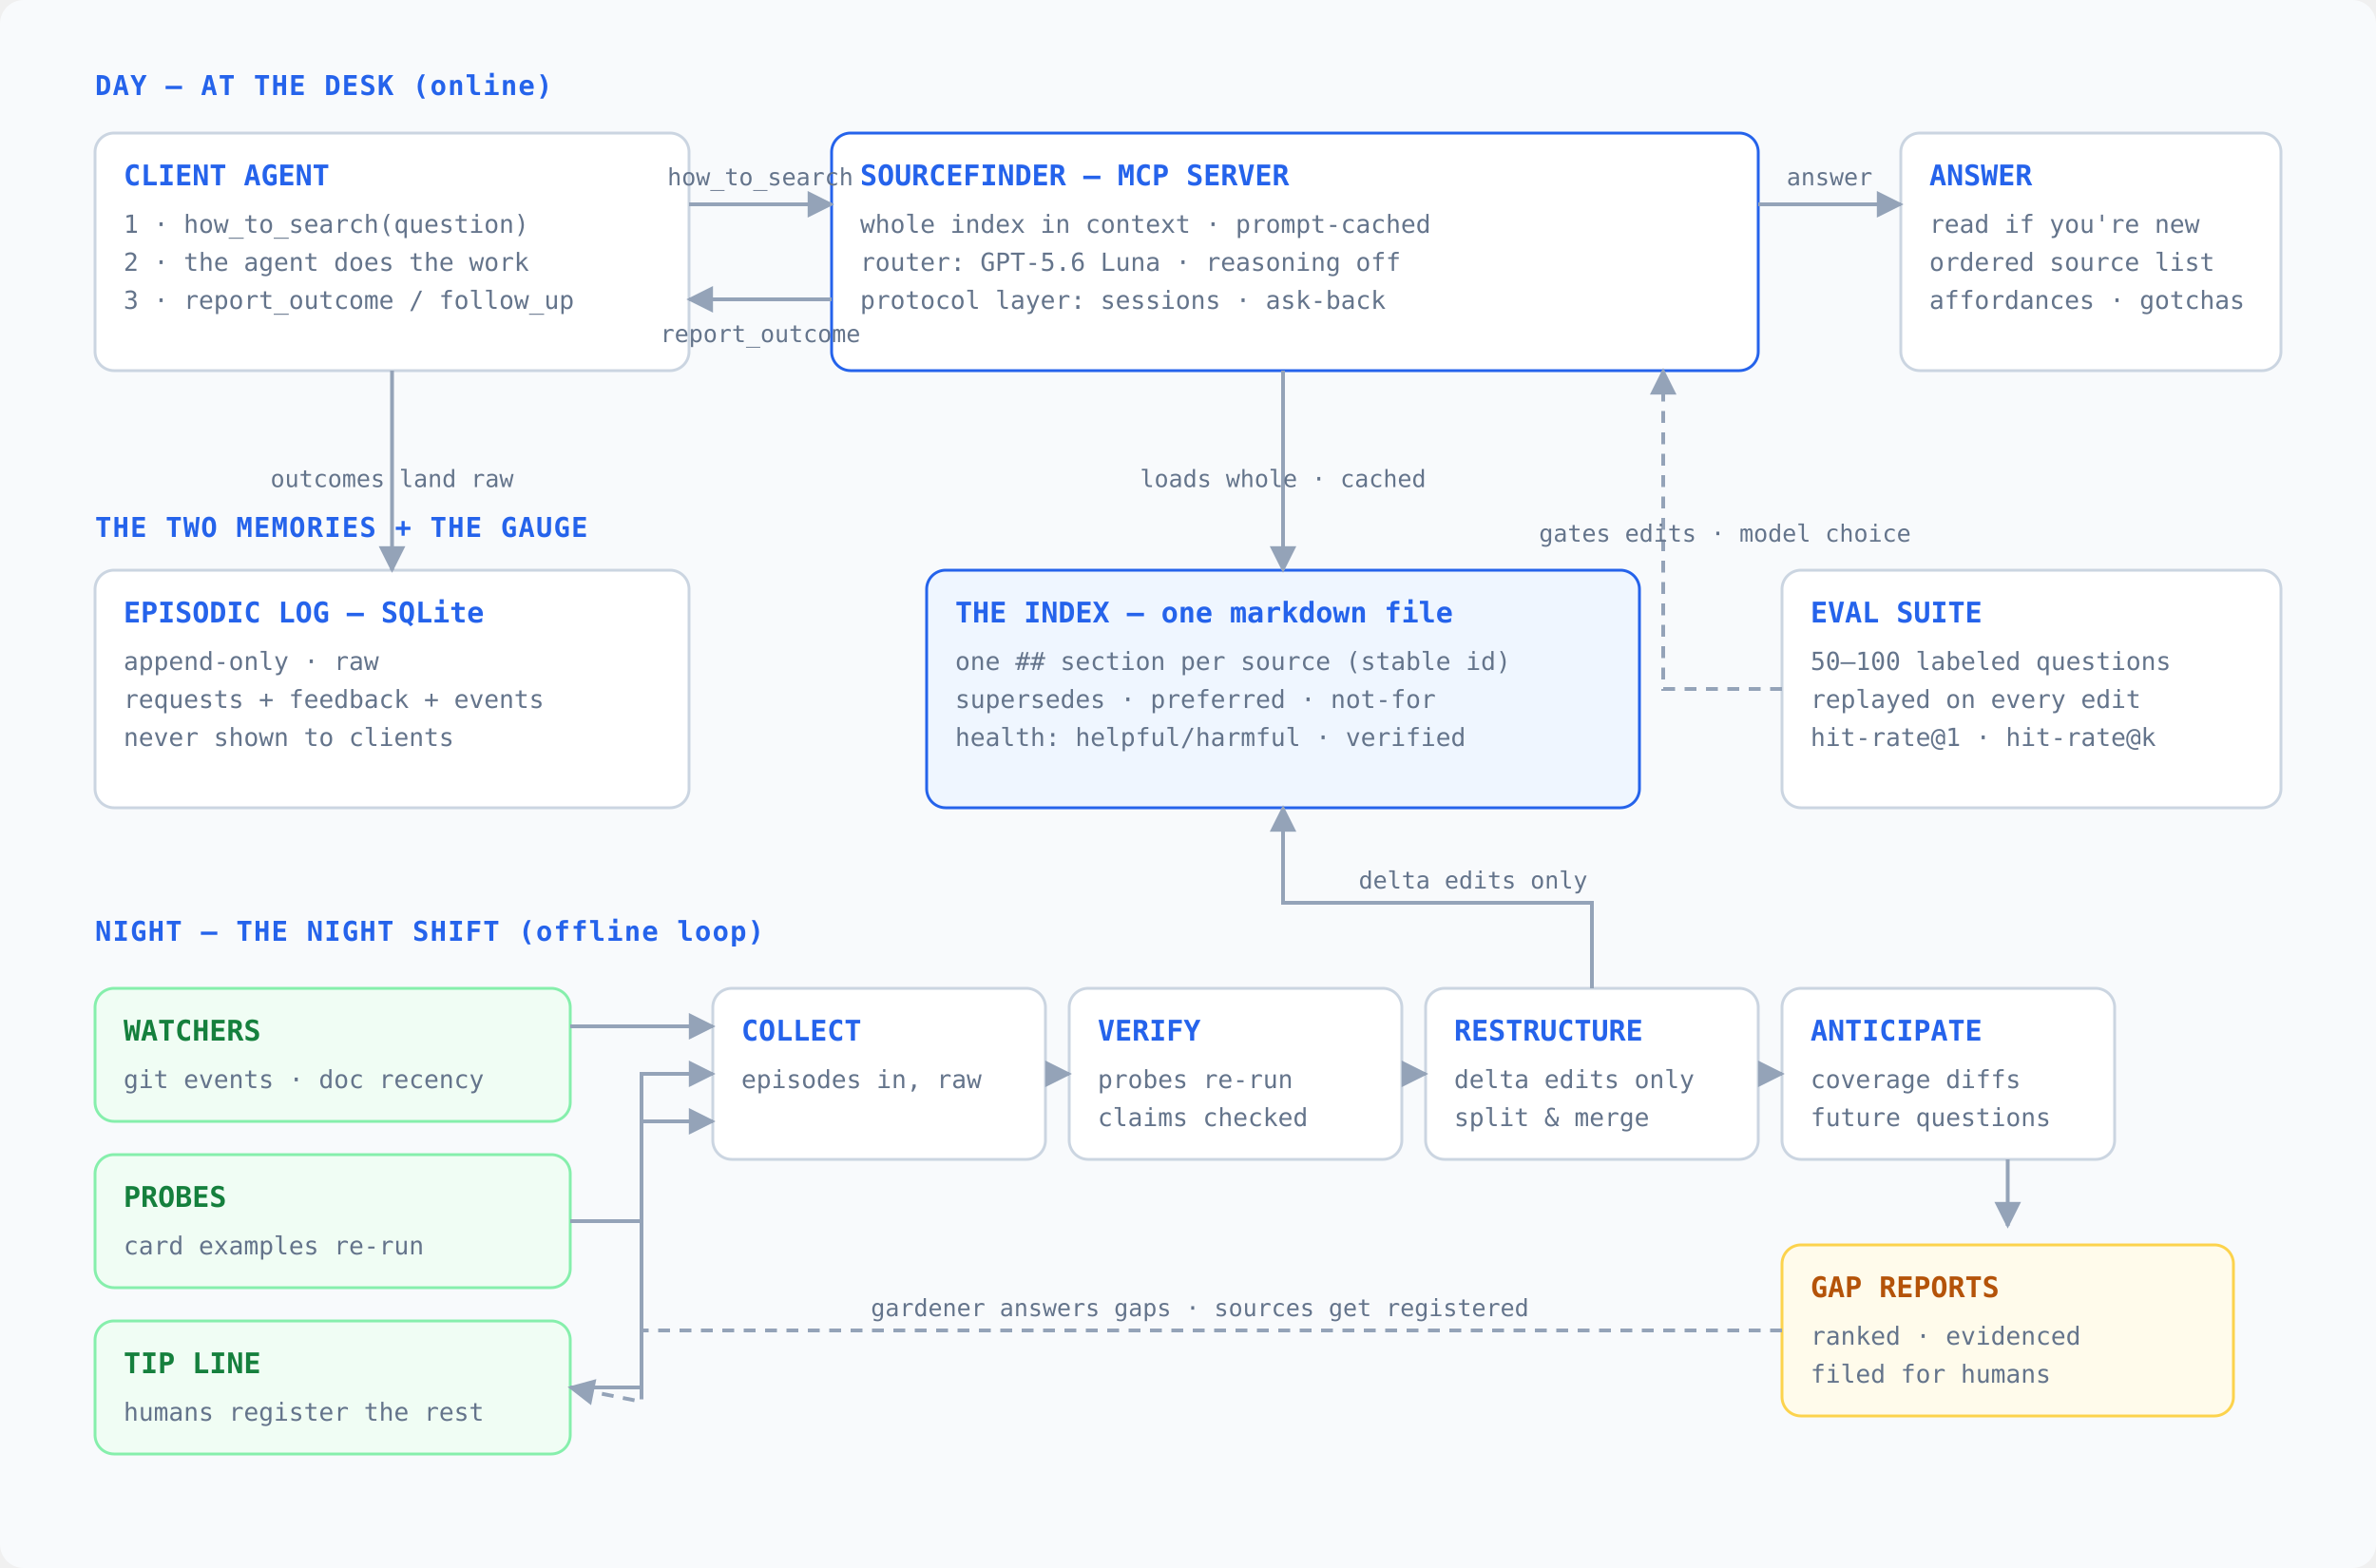
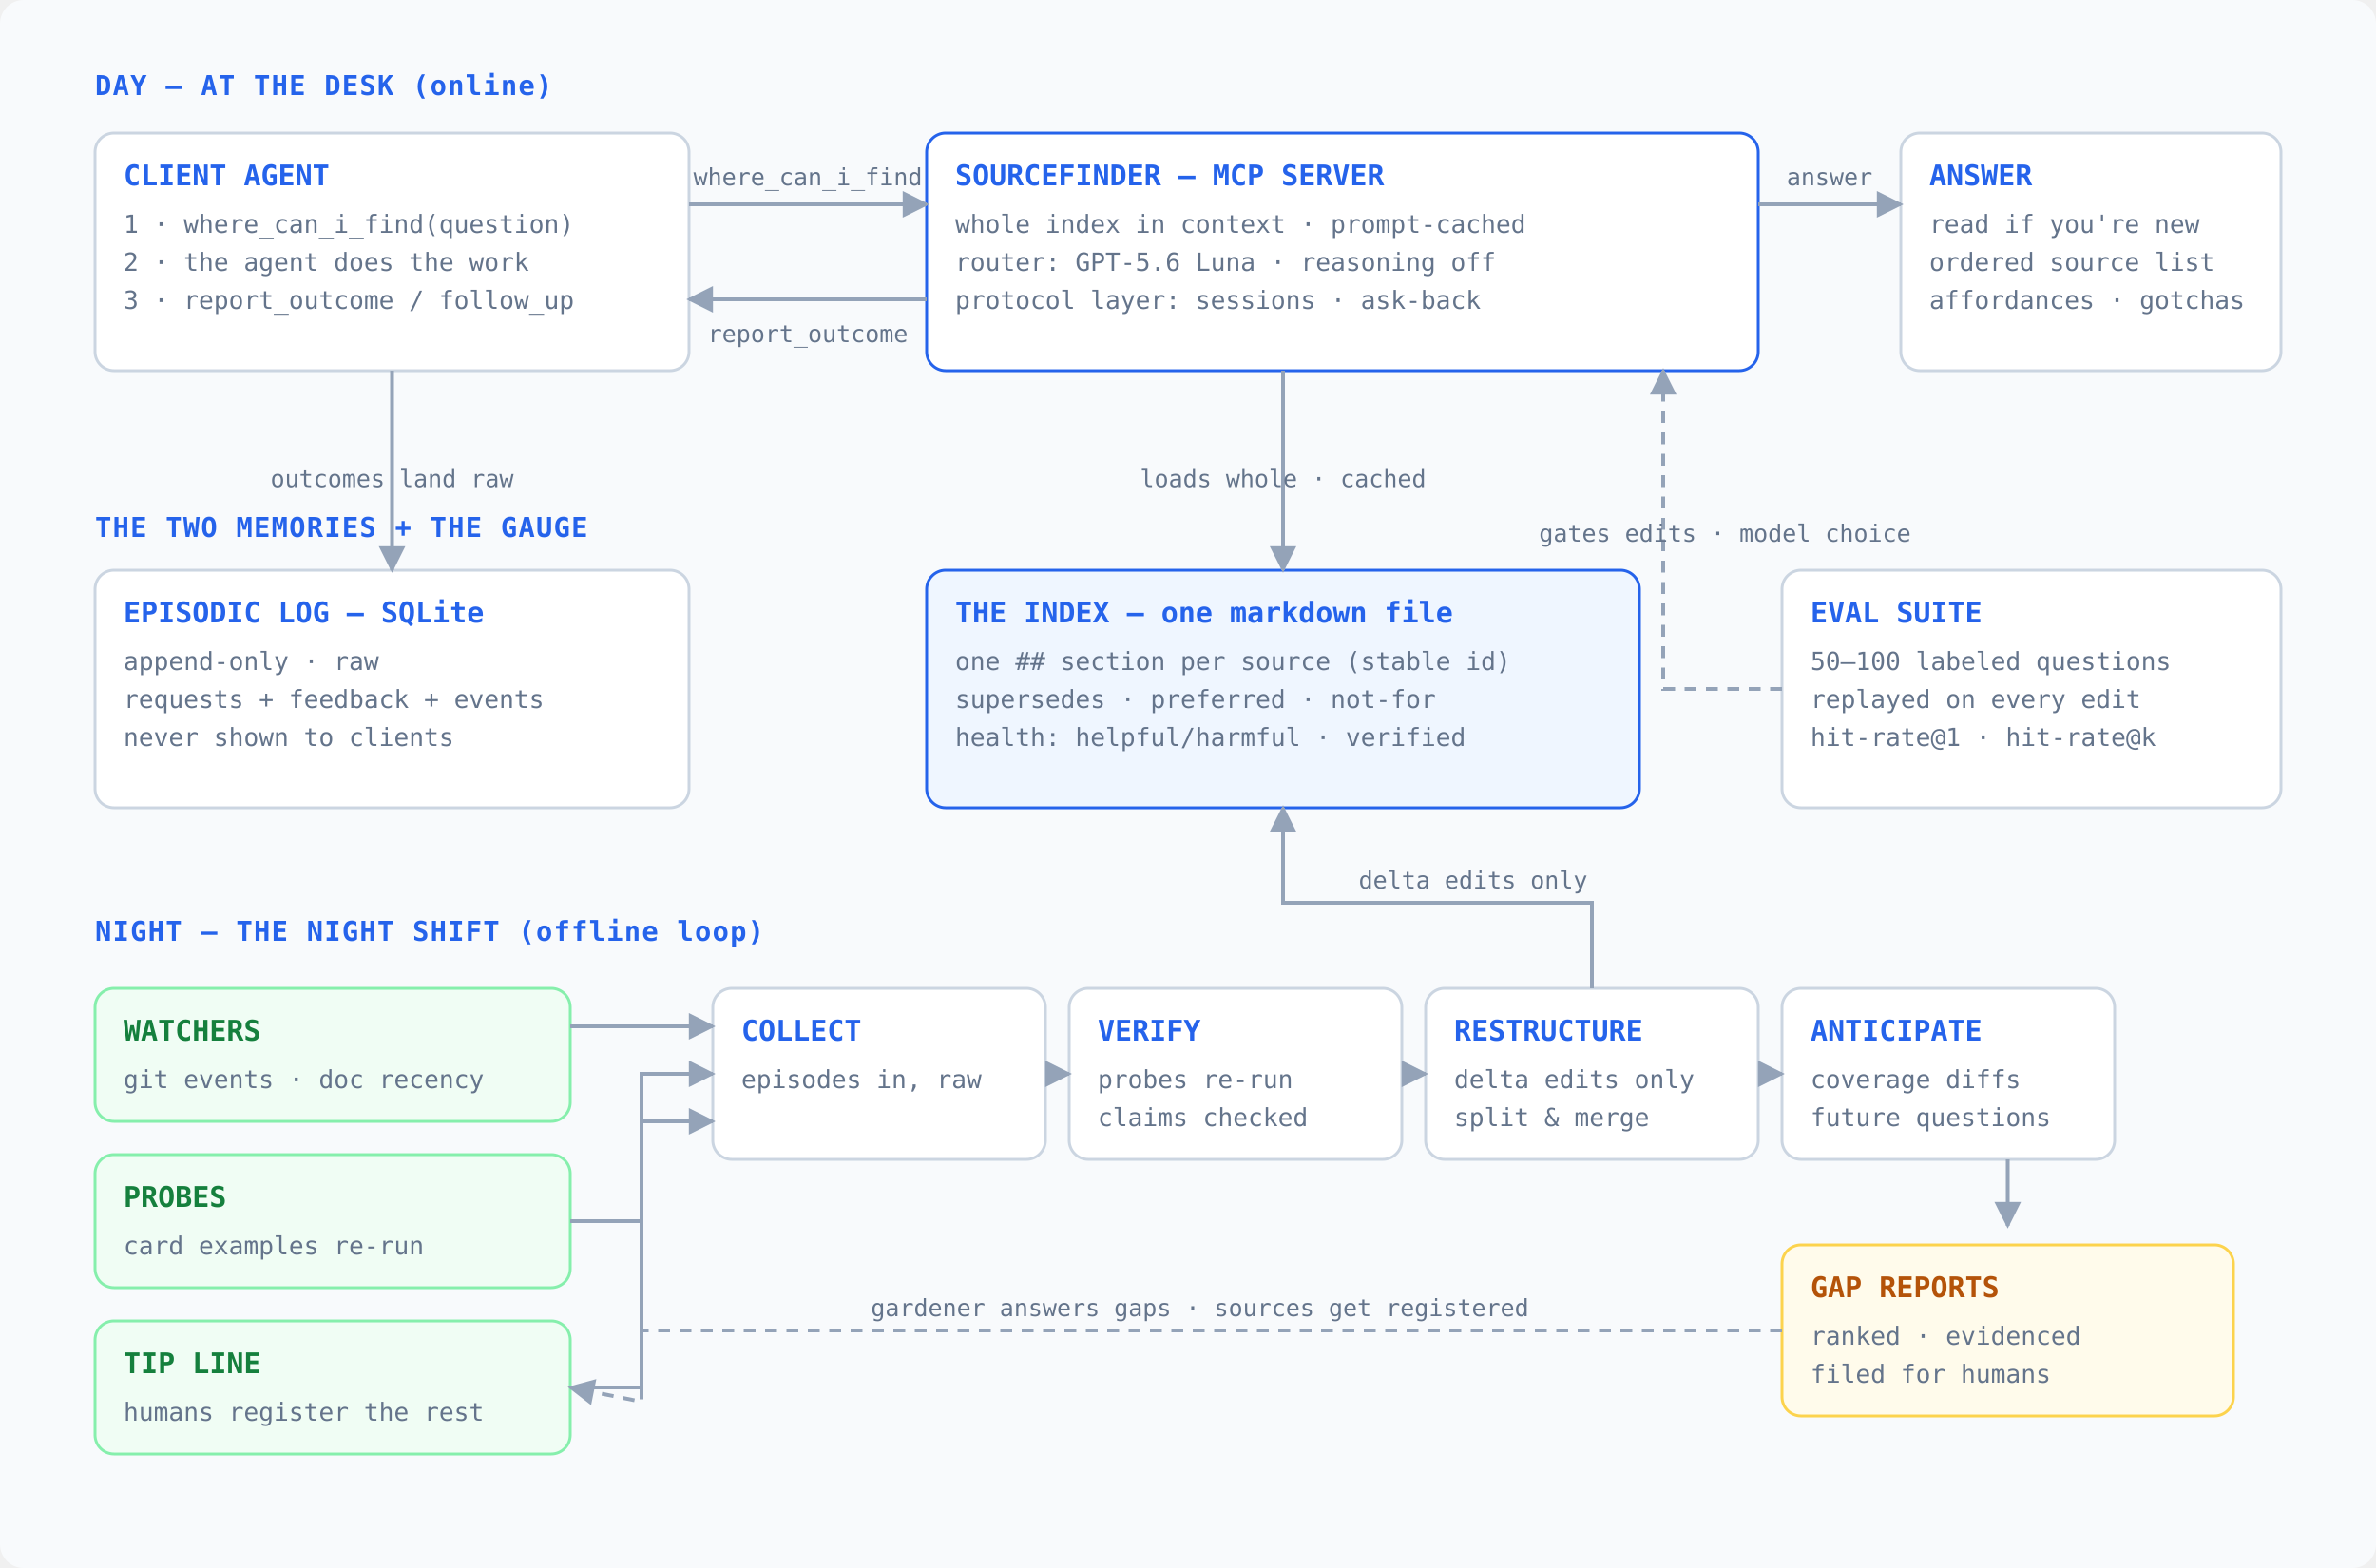
<svg xmlns="http://www.w3.org/2000/svg" viewBox="0 0 1000 660" font-family="'Maple Mono', ui-monospace, SFMono-Regular, Menlo, monospace" role="img">
  <defs>
    <marker id="ah" viewBox="0 0 10 10" refX="9" refY="5" markerWidth="7" markerHeight="7" orient="auto-start-reverse">
      <path d="M 0 0 L 10 5 L 0 10 z" fill="#94a3b8" />
    </marker>
  </defs>
  <rect x="0" y="0" width="1000" height="660" rx="10" fill="#f8fafc" />
  <text x="40" y="40" font-size="11.5" font-weight="bold" letter-spacing="0.5" fill="#2563eb">DAY — AT THE DESK (online)</text>
  <rect x="40" y="56" width="250" height="100" rx="8" fill="#ffffff" stroke="#cbd5e1" stroke-width="1.2" />
  <text x="52" y="78" font-size="12" font-weight="bold" fill="#2563eb">CLIENT AGENT</text>
-   <text x="52" y="98" font-size="10.5" fill="#64748b">1 · how_to_search(question)</text>
+   <text x="52" y="98" font-size="10.5" fill="#64748b">1 · where_can_i_find(question)</text>
  <text x="52" y="114" font-size="10.5" fill="#64748b">2 · the agent does the work</text>
  <text x="52" y="130" font-size="10.5" fill="#64748b">3 · report_outcome / follow_up</text>
-   <rect x="350" y="56" width="390" height="100" rx="8" fill="#ffffff" stroke="#2563eb" stroke-width="1.2" />
-   <text x="362" y="78" font-size="12" font-weight="bold" fill="#2563eb">SOURCEFINDER — MCP SERVER</text>
-   <text x="362" y="98" font-size="10.5" fill="#64748b">whole index in context · prompt-cached</text>
-   <text x="362" y="114" font-size="10.5" fill="#64748b">router: GPT-5.6 Luna · reasoning off</text>
-   <text x="362" y="130" font-size="10.5" fill="#64748b">protocol layer: sessions · ask-back</text>
+   <rect x="390" y="56" width="350" height="100" rx="8" fill="#ffffff" stroke="#2563eb" stroke-width="1.2" />
+   <text x="402" y="78" font-size="12" font-weight="bold" fill="#2563eb">SOURCEFINDER — MCP SERVER</text>
+   <text x="402" y="98" font-size="10.5" fill="#64748b">whole index in context · prompt-cached</text>
+   <text x="402" y="114" font-size="10.5" fill="#64748b">router: GPT-5.6 Luna · reasoning off</text>
+   <text x="402" y="130" font-size="10.5" fill="#64748b">protocol layer: sessions · ask-back</text>
  <rect x="800" y="56" width="160" height="100" rx="8" fill="#ffffff" stroke="#cbd5e1" stroke-width="1.2" />
  <text x="812" y="78" font-size="12" font-weight="bold" fill="#2563eb">ANSWER</text>
  <text x="812" y="98" font-size="10.5" fill="#64748b">read if you're new</text>
  <text x="812" y="114" font-size="10.5" fill="#64748b">ordered source list</text>
  <text x="812" y="130" font-size="10.5" fill="#64748b">affordances · gotchas</text>
-   <path d="M 290 86 L 350 86" fill="none" stroke="#94a3b8" stroke-width="1.6" marker-end="url(#ah)" />
-   <text x="320" y="78" font-size="10" fill="#64748b" text-anchor="middle">how_to_search</text>
-   <path d="M 350 126 L 290 126" fill="none" stroke="#94a3b8" stroke-width="1.6" marker-end="url(#ah)" />
-   <text x="320" y="144" font-size="10" fill="#64748b" text-anchor="middle">report_outcome</text>
+   <path d="M 290 86 L 390 86" fill="none" stroke="#94a3b8" stroke-width="1.6" marker-end="url(#ah)" />
+   <text x="340" y="78" font-size="10" fill="#64748b" text-anchor="middle">where_can_i_find</text>
+   <path d="M 390 126 L 290 126" fill="none" stroke="#94a3b8" stroke-width="1.6" marker-end="url(#ah)" />
+   <text x="340" y="144" font-size="10" fill="#64748b" text-anchor="middle">report_outcome</text>
  <path d="M 740 86 L 800 86" fill="none" stroke="#94a3b8" stroke-width="1.6" marker-end="url(#ah)" />
  <text x="770" y="78" font-size="10" fill="#64748b" text-anchor="middle">answer</text>
  <text x="40" y="226" font-size="11.5" font-weight="bold" letter-spacing="0.5" fill="#2563eb">THE TWO MEMORIES + THE GAUGE</text>
  <rect x="40" y="240" width="250" height="100" rx="8" fill="#ffffff" stroke="#cbd5e1" stroke-width="1.2" />
  <text x="52" y="262" font-size="12" font-weight="bold" fill="#2563eb">EPISODIC LOG — SQLite</text>
  <text x="52" y="282" font-size="10.5" fill="#64748b">append-only · raw</text>
  <text x="52" y="298" font-size="10.5" fill="#64748b">requests + feedback + events</text>
  <text x="52" y="314" font-size="10.5" fill="#64748b">never shown to clients</text>
  <rect x="390" y="240" width="300" height="100" rx="8" fill="#eff6ff" stroke="#2563eb" stroke-width="1.2" />
  <text x="402" y="262" font-size="12" font-weight="bold" fill="#2563eb">THE INDEX — one markdown file</text>
  <text x="402" y="282" font-size="10.5" fill="#64748b">one ## section per source (stable id)</text>
  <text x="402" y="298" font-size="10.5" fill="#64748b">supersedes · preferred · not-for</text>
  <text x="402" y="314" font-size="10.5" fill="#64748b">health: helpful/harmful · verified</text>
  <rect x="750" y="240" width="210" height="100" rx="8" fill="#ffffff" stroke="#cbd5e1" stroke-width="1.2" />
  <text x="762" y="262" font-size="12" font-weight="bold" fill="#2563eb">EVAL SUITE</text>
  <text x="762" y="282" font-size="10.5" fill="#64748b">50–100 labeled questions</text>
  <text x="762" y="298" font-size="10.5" fill="#64748b">replayed on every edit</text>
  <text x="762" y="314" font-size="10.5" fill="#64748b">hit-rate@1 · hit-rate@k</text>
  <path d="M 165 156 L 165 240" fill="none" stroke="#94a3b8" stroke-width="1.6" marker-end="url(#ah)" />
  <text x="165" y="205" font-size="10" fill="#64748b" text-anchor="middle">outcomes land raw</text>
  <path d="M 540 156 L 540 240" fill="none" stroke="#94a3b8" stroke-width="1.6" marker-end="url(#ah)" />
  <text x="540" y="205" font-size="10" fill="#64748b" text-anchor="middle">loads whole · cached</text>
  <path d="M 750 290 L 700 290 L 700 156" fill="none" stroke="#94a3b8" stroke-width="1.6" stroke-dasharray="5 4" marker-end="url(#ah)" />
  <text x="726" y="228" font-size="10" fill="#64748b" text-anchor="middle">gates edits · model choice</text>
  <text x="40" y="396" font-size="11.5" font-weight="bold" letter-spacing="0.5" fill="#2563eb">NIGHT — THE NIGHT SHIFT (offline loop)</text>
  <rect x="40" y="416" width="200" height="56" rx="8" fill="#f0fdf4" stroke="#86efac" stroke-width="1.2" />
  <text x="52" y="438" font-size="12" font-weight="bold" fill="#15803d">WATCHERS</text>
  <text x="52" y="458" font-size="10.5" fill="#64748b">git events · doc recency</text>
  <rect x="40" y="486" width="200" height="56" rx="8" fill="#f0fdf4" stroke="#86efac" stroke-width="1.2" />
  <text x="52" y="508" font-size="12" font-weight="bold" fill="#15803d">PROBES</text>
  <text x="52" y="528" font-size="10.5" fill="#64748b">card examples re-run</text>
  <rect x="40" y="556" width="200" height="56" rx="8" fill="#f0fdf4" stroke="#86efac" stroke-width="1.2" />
  <text x="52" y="578" font-size="12" font-weight="bold" fill="#15803d">TIP LINE</text>
  <text x="52" y="598" font-size="10.5" fill="#64748b">humans register the rest</text>
  <rect x="300" y="416" width="140" height="72" rx="8" fill="#ffffff" stroke="#cbd5e1" stroke-width="1.2" />
  <text x="312" y="438" font-size="12" font-weight="bold" fill="#2563eb">COLLECT</text>
  <text x="312" y="458" font-size="10.5" fill="#64748b">episodes in, raw</text>
  <rect x="450" y="416" width="140" height="72" rx="8" fill="#ffffff" stroke="#cbd5e1" stroke-width="1.2" />
  <text x="462" y="438" font-size="12" font-weight="bold" fill="#2563eb">VERIFY</text>
  <text x="462" y="458" font-size="10.5" fill="#64748b">probes re-run</text>
  <text x="462" y="474" font-size="10.5" fill="#64748b">claims checked</text>
  <rect x="600" y="416" width="140" height="72" rx="8" fill="#ffffff" stroke="#cbd5e1" stroke-width="1.2" />
  <text x="612" y="438" font-size="12" font-weight="bold" fill="#2563eb">RESTRUCTURE</text>
  <text x="612" y="458" font-size="10.5" fill="#64748b">delta edits only</text>
  <text x="612" y="474" font-size="10.5" fill="#64748b">split &amp; merge</text>
  <rect x="750" y="416" width="140" height="72" rx="8" fill="#ffffff" stroke="#cbd5e1" stroke-width="1.2" />
  <text x="762" y="438" font-size="12" font-weight="bold" fill="#2563eb">ANTICIPATE</text>
  <text x="762" y="458" font-size="10.5" fill="#64748b">coverage diffs</text>
  <text x="762" y="474" font-size="10.5" fill="#64748b">future questions</text>
  <rect x="750" y="524" width="190" height="72" rx="8" fill="#fffbeb" stroke="#fcd34d" stroke-width="1.2" />
  <text x="762" y="546" font-size="12" font-weight="bold" fill="#b45309">GAP REPORTS</text>
  <text x="762" y="566" font-size="10.5" fill="#64748b">ranked · evidenced</text>
  <text x="762" y="582" font-size="10.5" fill="#64748b">filed for humans</text>
  <path d="M 240 432 L 300 432" fill="none" stroke="#94a3b8" stroke-width="1.6" marker-end="url(#ah)" />
  <path d="M 240 514 L 270 514 L 270 452 L 300 452" fill="none" stroke="#94a3b8" stroke-width="1.6" marker-end="url(#ah)" />
  <path d="M 240 584 L 270 584 L 270 472 L 300 472" fill="none" stroke="#94a3b8" stroke-width="1.6" marker-end="url(#ah)" />
  <path d="M 440 452 L 450 452" fill="none" stroke="#94a3b8" stroke-width="1.6" marker-end="url(#ah)" />
  <path d="M 590 452 L 600 452" fill="none" stroke="#94a3b8" stroke-width="1.6" marker-end="url(#ah)" />
  <path d="M 740 452 L 750 452" fill="none" stroke="#94a3b8" stroke-width="1.6" marker-end="url(#ah)" />
  <path d="M 670 416 L 670 380 L 540 380 L 540 340" fill="none" stroke="#94a3b8" stroke-width="1.6" marker-end="url(#ah)" />
  <text x="620" y="374" font-size="10" fill="#64748b" text-anchor="middle">delta edits only</text>
  <path d="M 845 488 L 845 516" fill="none" stroke="#94a3b8" stroke-width="1.6" marker-end="url(#ah)" />
  <path d="M 750 560 L 270 560 L 270 590 L 240 584" fill="none" stroke="#94a3b8" stroke-width="1.6" stroke-dasharray="5 4" marker-end="url(#ah)" />
  <text x="505" y="554" font-size="10" fill="#64748b" text-anchor="middle">gardener answers gaps · sources get registered</text>
</svg>
